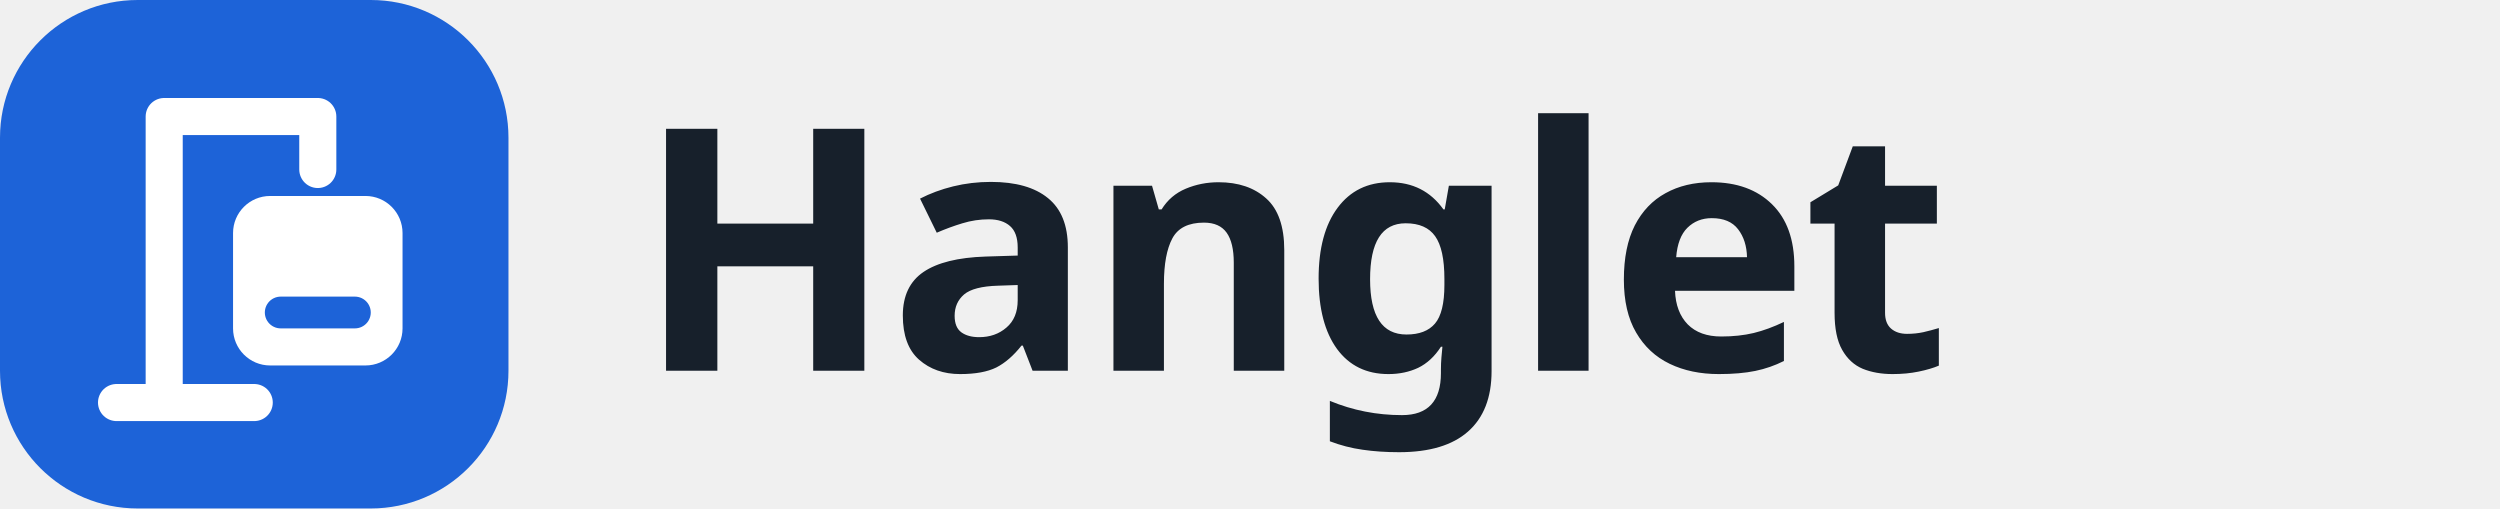
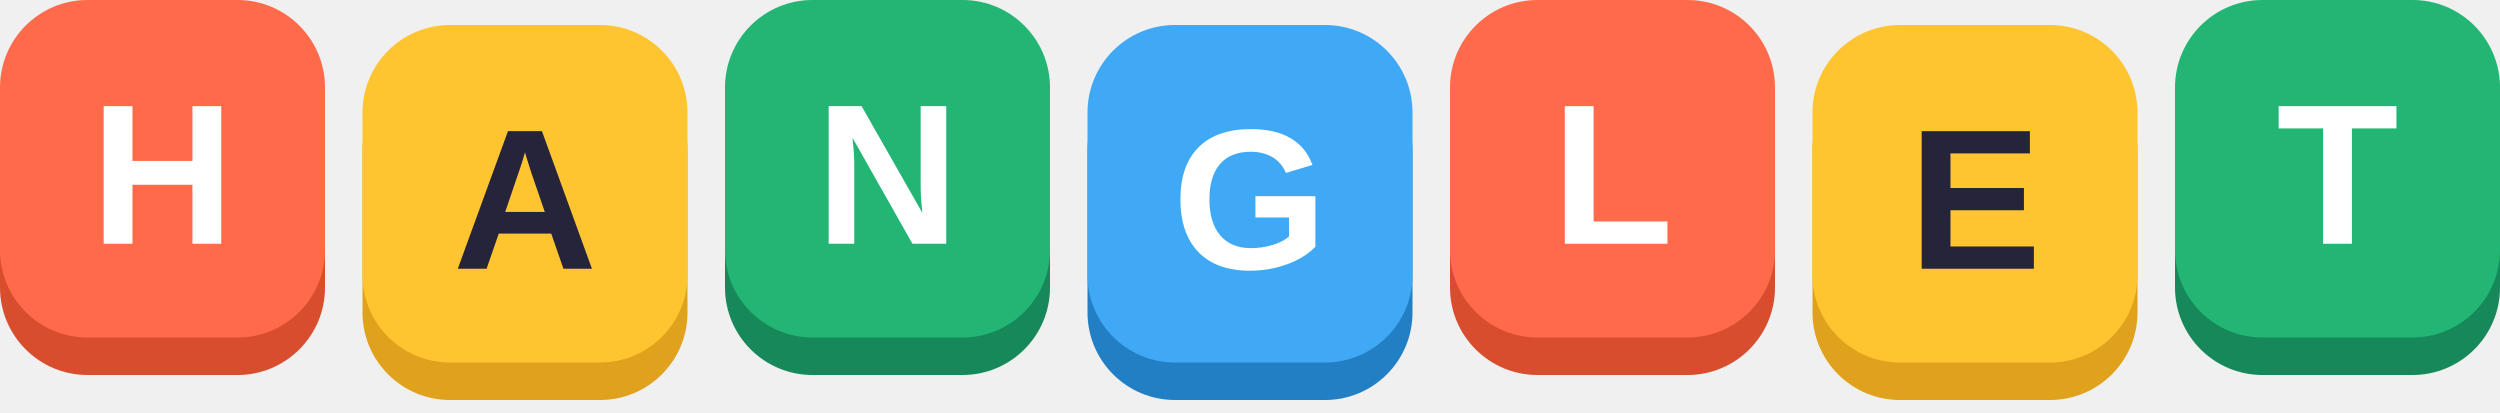
- <svg xmlns="http://www.w3.org/2000/svg" viewBox="0 0 236 48" role="img" aria-label="Hanglet">
-   <rect width="48" height="48" rx="13" fill="#1d63d8" />
-   <path d="M11 38h13M15.5 38V11h14.5v5" fill="none" stroke="#fff" stroke-width="3.5" stroke-linecap="round" stroke-linejoin="round" />
-   <rect x="22" y="18.5" width="16" height="16" rx="3.5" fill="#fff" />
-   <path d="M26.5 29.5h7" stroke="#1d63d8" stroke-width="3" stroke-linecap="round" />
-   <text x="60" y="35" font-family="Nunito, 'Arial Rounded MT Bold', 'Segoe UI', sans-serif" font-size="32" font-weight="800" letter-spacing="-0.6" fill="#17202b">Hanglet</text>
+ <svg xmlns="http://www.w3.org/2000/svg" viewBox="0 0 400 66" role="img" aria-label="Hanglet">
+   <g transform="translate(0 0)">
+     <rect y="6" width="52" height="54" rx="14" fill="#d94d2f" />
+     <rect width="52" height="54" rx="14" fill="#ff6b4a" />
+     <text x="26" y="39" text-anchor="middle" font-family="Fredoka, 'Arial Rounded MT Bold', Arial, sans-serif" font-weight="700" font-size="32" fill="#fff">H</text>
+   </g>
+   <g transform="translate(58 4)">
+     <rect y="6" width="52" height="54" rx="14" fill="#e0a21c" />
+     <rect width="52" height="54" rx="14" fill="#ffc531" />
+     <text x="26" y="39" text-anchor="middle" font-family="Fredoka, 'Arial Rounded MT Bold', Arial, sans-serif" font-weight="700" font-size="32" fill="#26243a">A</text>
+   </g>
+   <g transform="translate(116 0)">
+     <rect y="6" width="52" height="54" rx="14" fill="#17885a" />
+     <rect width="52" height="54" rx="14" fill="#22b573" />
+     <text x="26" y="39" text-anchor="middle" font-family="Fredoka, 'Arial Rounded MT Bold', Arial, sans-serif" font-weight="700" font-size="32" fill="#fff">N</text>
+   </g>
+   <g transform="translate(174 4)">
+     <rect y="6" width="52" height="54" rx="14" fill="#237fc4" />
+     <rect width="52" height="54" rx="14" fill="#3fa9f5" />
+     <text x="26" y="39" text-anchor="middle" font-family="Fredoka, 'Arial Rounded MT Bold', Arial, sans-serif" font-weight="700" font-size="32" fill="#fff">G</text>
+   </g>
+   <g transform="translate(232 0)">
+     <rect y="6" width="52" height="54" rx="14" fill="#d94d2f" />
+     <rect width="52" height="54" rx="14" fill="#ff6b4a" />
+     <text x="26" y="39" text-anchor="middle" font-family="Fredoka, 'Arial Rounded MT Bold', Arial, sans-serif" font-weight="700" font-size="32" fill="#fff">L</text>
+   </g>
+   <g transform="translate(290 4)">
+     <rect y="6" width="52" height="54" rx="14" fill="#e0a21c" />
+     <rect width="52" height="54" rx="14" fill="#ffc531" />
+     <text x="26" y="39" text-anchor="middle" font-family="Fredoka, 'Arial Rounded MT Bold', Arial, sans-serif" font-weight="700" font-size="32" fill="#26243a">E</text>
+   </g>
+   <g transform="translate(348 0)">
+     <rect y="6" width="52" height="54" rx="14" fill="#17885a" />
+     <rect width="52" height="54" rx="14" fill="#22b573" />
+     <text x="26" y="39" text-anchor="middle" font-family="Fredoka, 'Arial Rounded MT Bold', Arial, sans-serif" font-weight="700" font-size="32" fill="#fff">T</text>
+   </g>
</svg>
